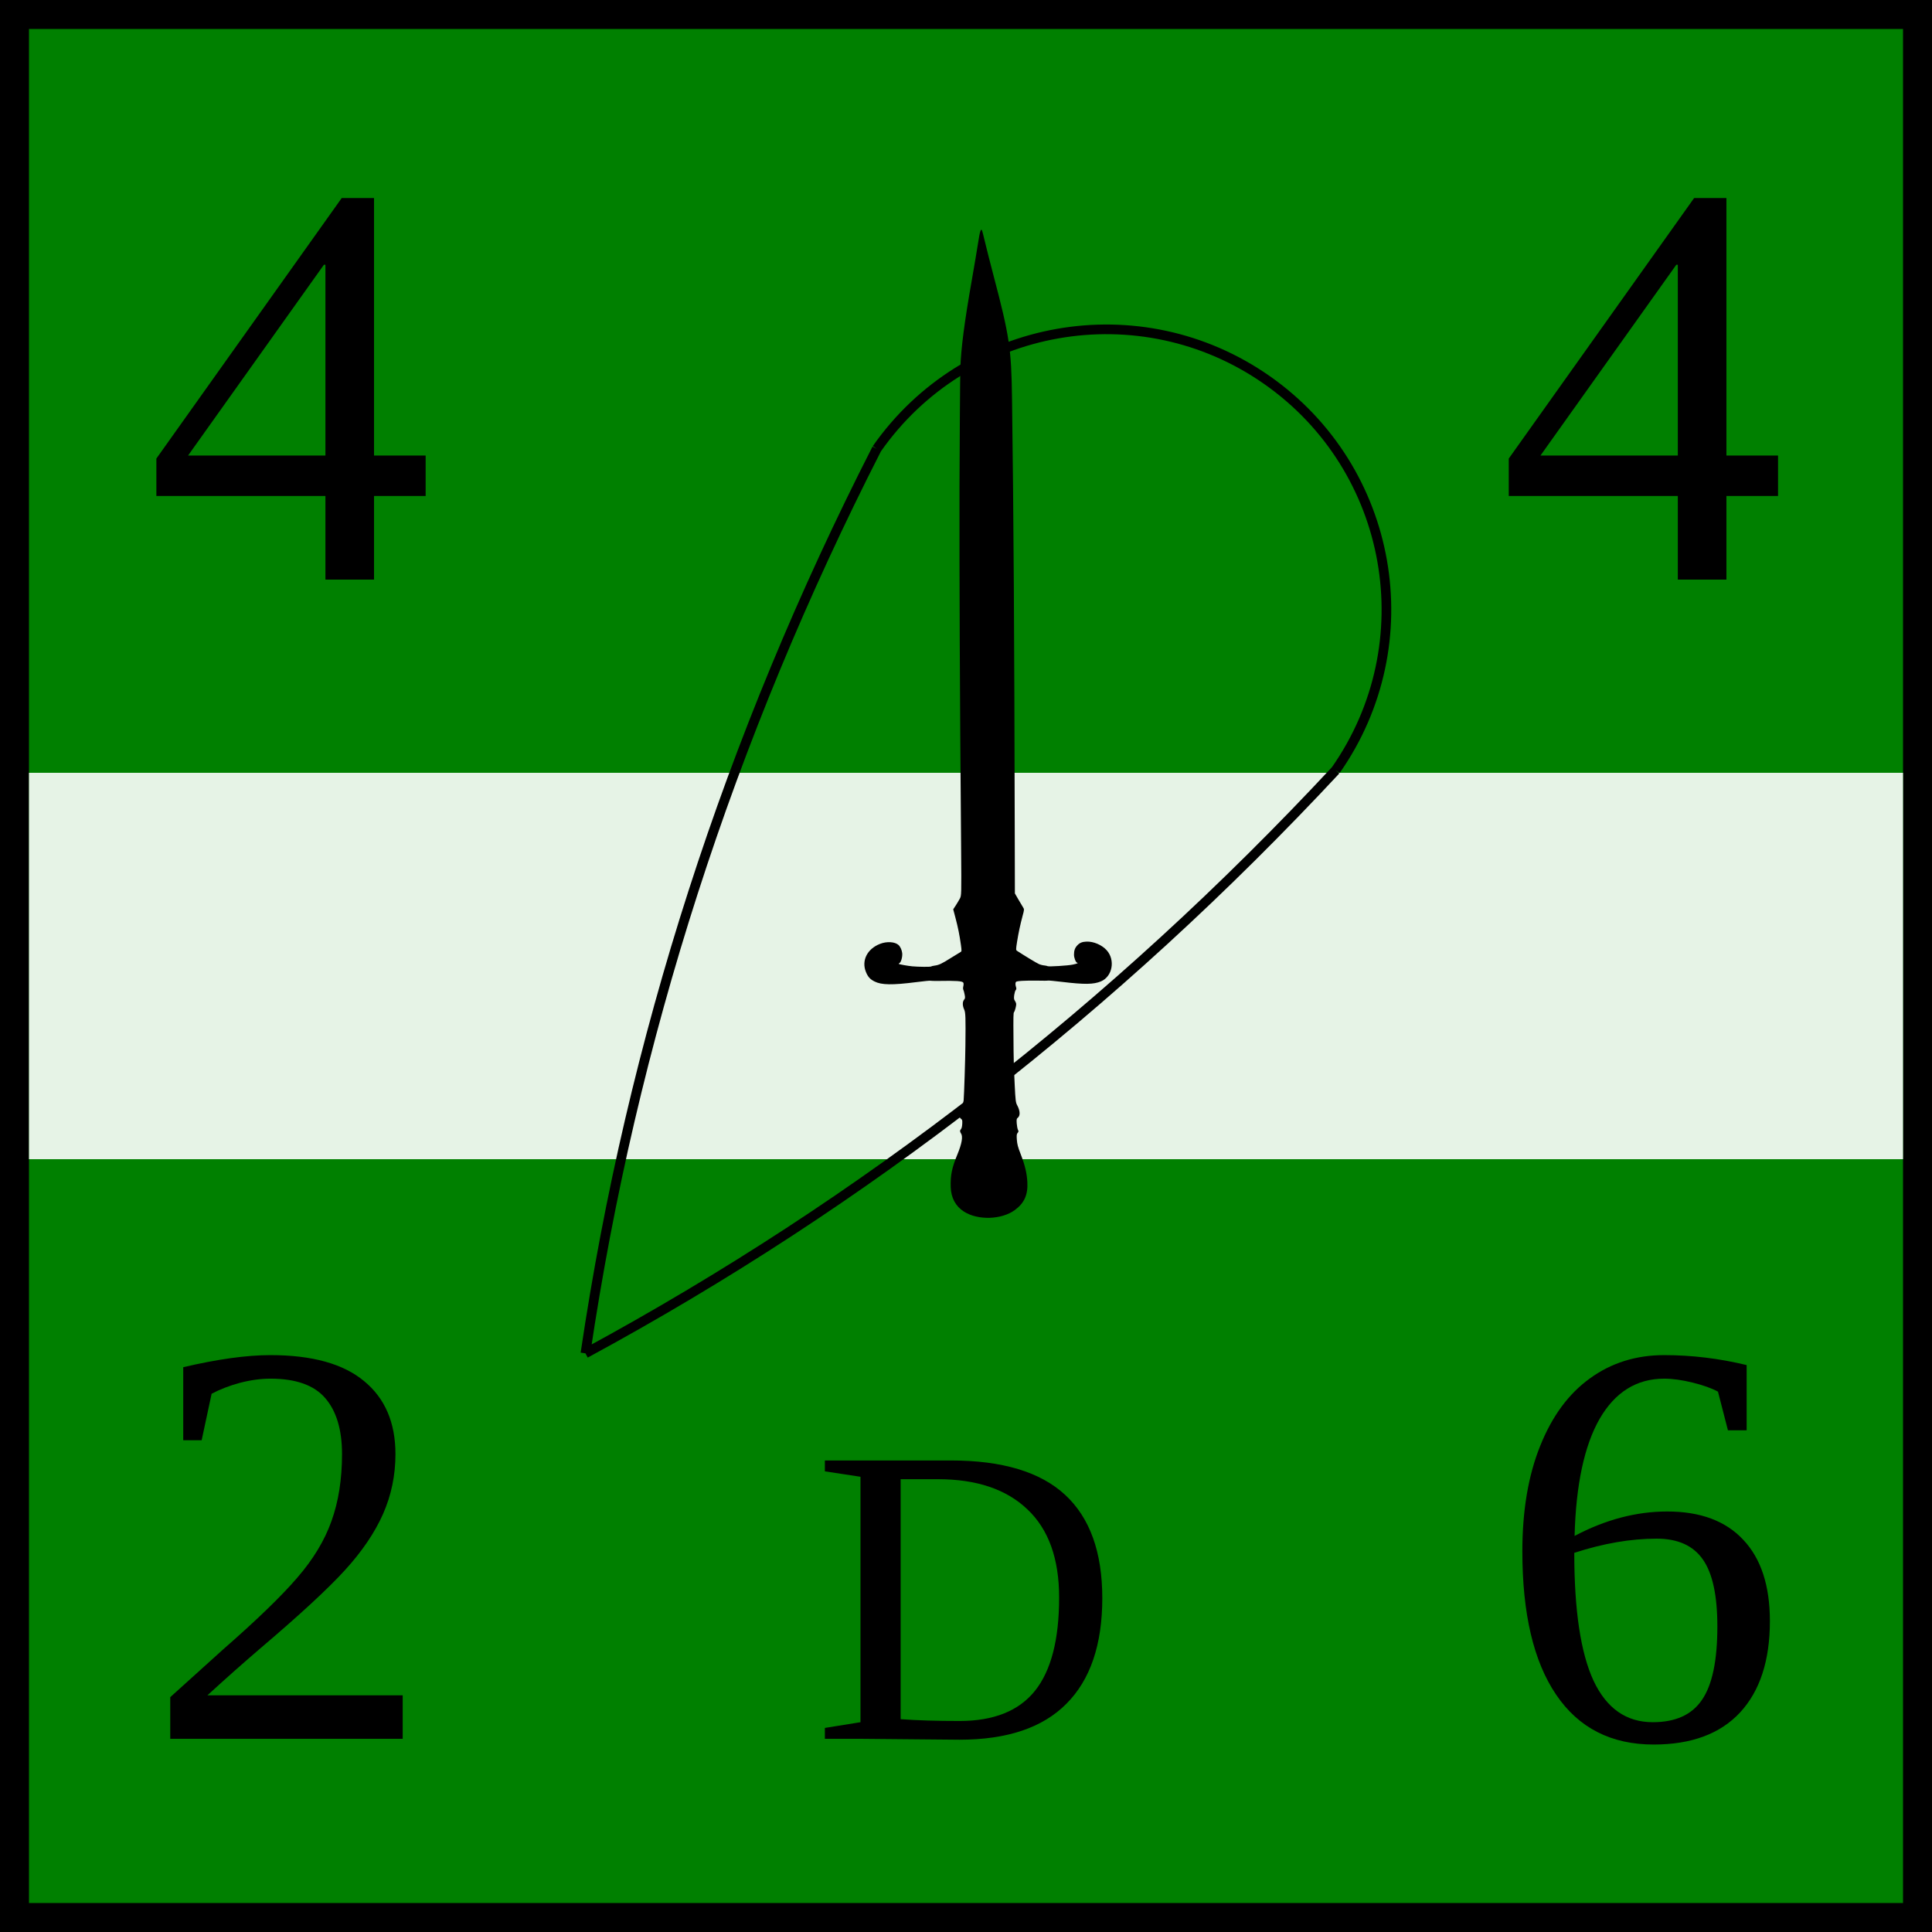
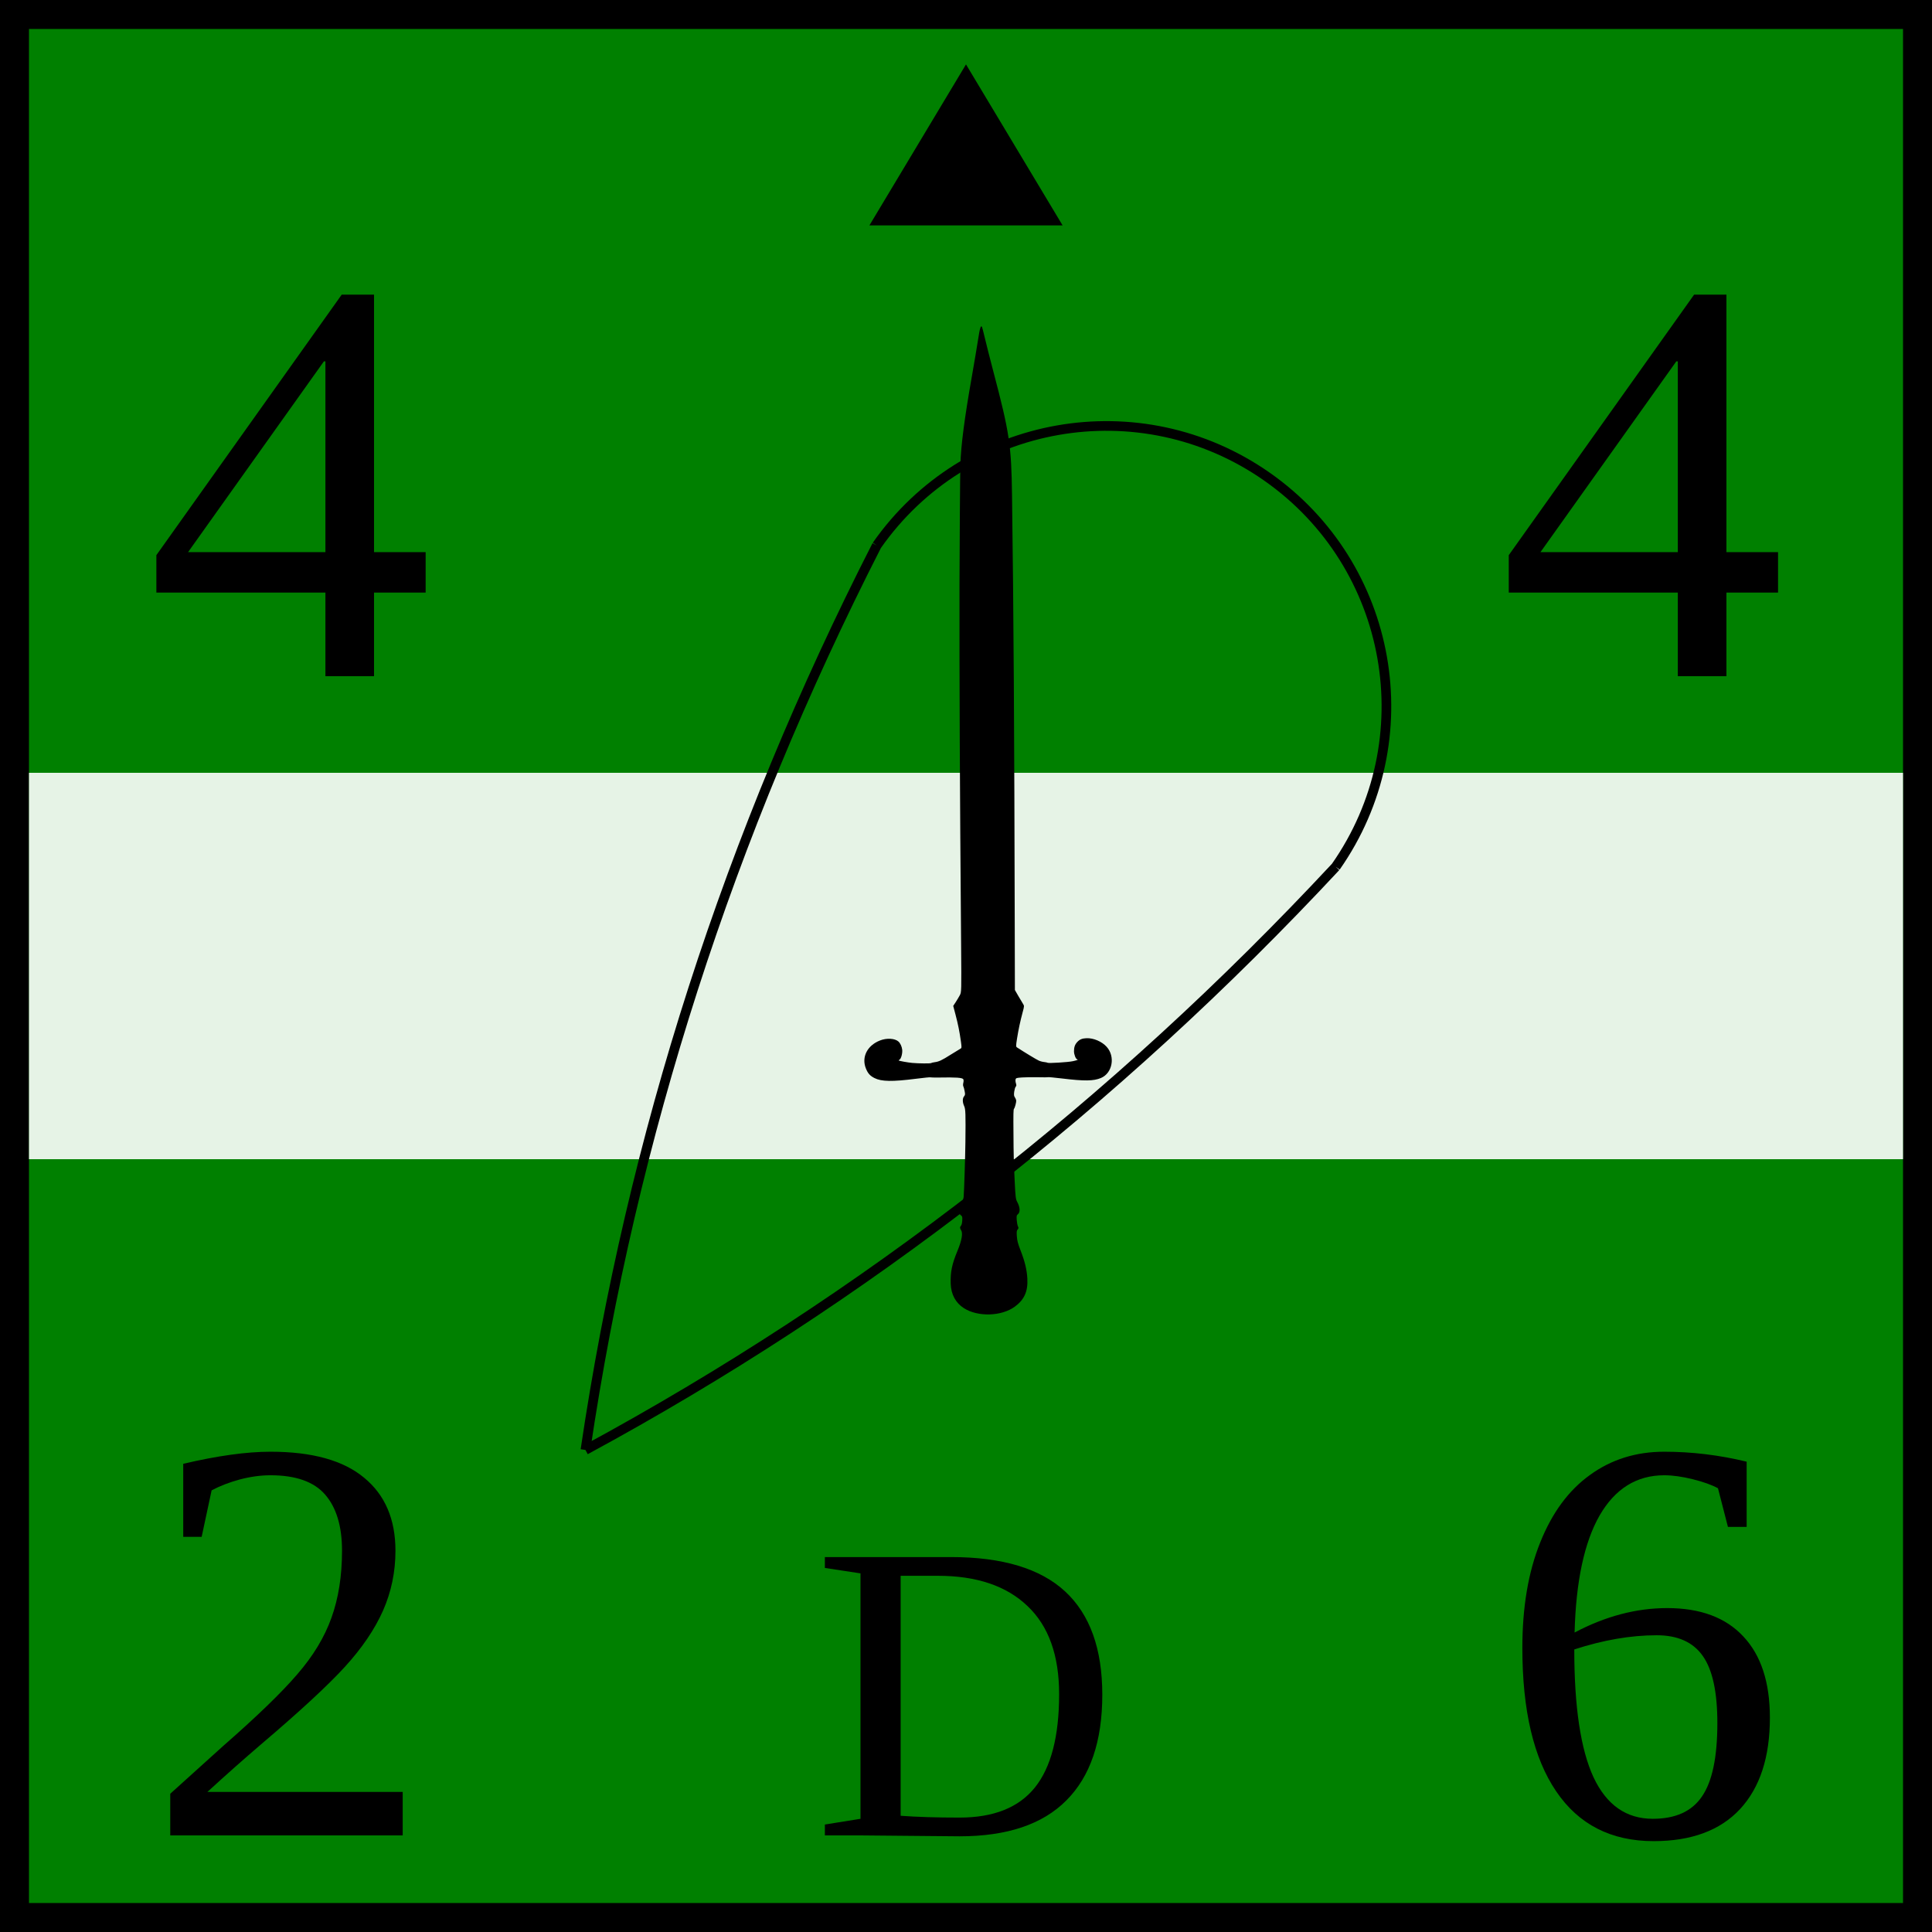
<svg xmlns="http://www.w3.org/2000/svg" xmlns:xlink="http://www.w3.org/1999/xlink" width="60" height="60">
  <rect width="100%" height="100%" fill="green" stroke="black" stroke-width="3%" />
+   <g id="facing_arrow">
+     <polygon points="30,2 33,7 27,7" />
+   </g>
  <g>
    <rect id="ineffective" x="1.5%" y="40%" height="20%" width="97%" fill="white" opacity="0.9" />
  </g>
  <defs>
    <path id="shield_path" d="       M 5,150       A 40,40 0 0 1 295,150       M 295,150       Q 260,400 150,620       M 150,620       Q 40,400 5,150     " />
    <clipPath id="shieldclip">
      <use xlink:href="#shield_path" />
    </clipPath>
  </defs>
-   <g id="scale" transform="scale(0.6)">
+   <g id="scale" transform="scale(0.6) translate(0,5)">
    <g id="shield" fill="none" stroke="black" stroke-width="5" transform="rotate(35) translate(50,-22) scale(0.1, 0.1)">
      <use xlink:href="#shield_path" />
    </g>
    <g transform="translate(8,59) rotate(-138,30,-25) scale(0.003,-0.003)">
      <path d="M650 12793 c-282 -47 -577 -329 -635 -608 -41 -199 7 -348 165 -505   107 -106 224 -187 408 -280 117 -59 156 -85 213 -139 56 -54 69 -72 69 -97 0   -26 6 -34 33 -44 17 -7 58 -38 89 -68 48 -47 56 -59 51 -82 -11 -58 49 -119   154 -156 46 -16 78 -43 266 -233 230 -232 330 -337 557 -587 243 -265 290   -320 290 -335 0 -24 46 -113 68 -133 12 -10 36 -21 54 -25 25 -5 42 -20 72   -63 21 -31 39 -68 39 -82 -1 -20 9 -31 37 -47 21 -12 43 -33 49 -46 11 -23 6   -30 -61 -100 -40 -41 -130 -125 -200 -185 -71 -60 -128 -113 -128 -117 0 -4   -87 -69 -192 -143 -326 -229 -438 -334 -497 -458 -92 -195 60 -443 287 -466   121 -13 271 38 357 122 54 52 75 96 75 159 0 58 -19 102 -65 153 -36 41 -114   80 -134 67 -22 -13 -10 13 35 75 48 67 287 310 304 310 6 0 28 13 51 29 22 17   61 37 87 45 38 13 280 59 427 82 29 5 33 0 107 -113 89 -138 158 -258 231   -401 49 -98 54 -103 92 -113 22 -6 91 -27 152 -47 l113 -37 692 -765 c2361   -2611 3683 -4061 5056 -5545 588 -636 758 -775 1657 -1364 187 -123 411 -272   497 -332 87 -60 165 -112 173 -115 41 -16 18 36 -88 197 -63 96 -221 345 -352   554 -393 629 -650 1001 -872 1265 -79 94 -945 1070 -1362 1535 -1103 1229   -2251 2493 -4203 4626 -528 577 -537 588 -552 645 -8 33 -20 94 -27 137 l-12   78 -130 85 c-143 94 -247 171 -379 282 -80 67 -86 75 -78 97 5 14 30 97 55   185 51 182 72 231 121 288 19 22 34 45 34 50 0 13 151 147 243 216 63 47 190   126 204 126 2 0 2 -9 -2 -19 -10 -32 34 -118 81 -160 41 -36 99 -61 141 -61   84 0 194 87 250 200 106 211 47 428 -142 521 -82 40 -138 47 -221 24 -131 -35   -270 -156 -544 -474 -85 -99 -159 -180 -164 -180 -5 -1 -51 -40 -103 -88 -229   -214 -311 -278 -343 -268 -11 4 -29 24 -40 45 -11 21 -29 41 -40 45 -11 3 -43   24 -72 46 -45 33 -53 44 -54 74 -1 45 -48 96 -114 124 -53 23 -108 80 -431   447 -165 187 -553 647 -611 724 -14 19 -34 62 -43 95 -35 121 -83 181 -138   172 -25 -3 -35 4 -73 51 -28 35 -44 64 -44 82 0 31 -13 45 -51 55 -61 15 -128   121 -194 307 -83 235 -151 352 -293 500 -128 133 -284 189 -452 161z" />
    </g>
    <g id="attributes" text-anchor="middle" font-size="30">
      <g id="normal_attack">
        <text x="15" y="30">4</text>
      </g>
      <g id="normal_defense">
        <text x="85" y="30">4</text>
      </g>
      <g id="shield_wall_defense">
        <text x="85" y="90">6</text>
      </g>
      <g id="shield_wall_attack">
        <text x="15" y="90">2</text>
      </g>
      <g id="morale_rating">
        <text x="50" y="90" font-size="22">D</text>
      </g>
    </g>
  </g>
</svg>
